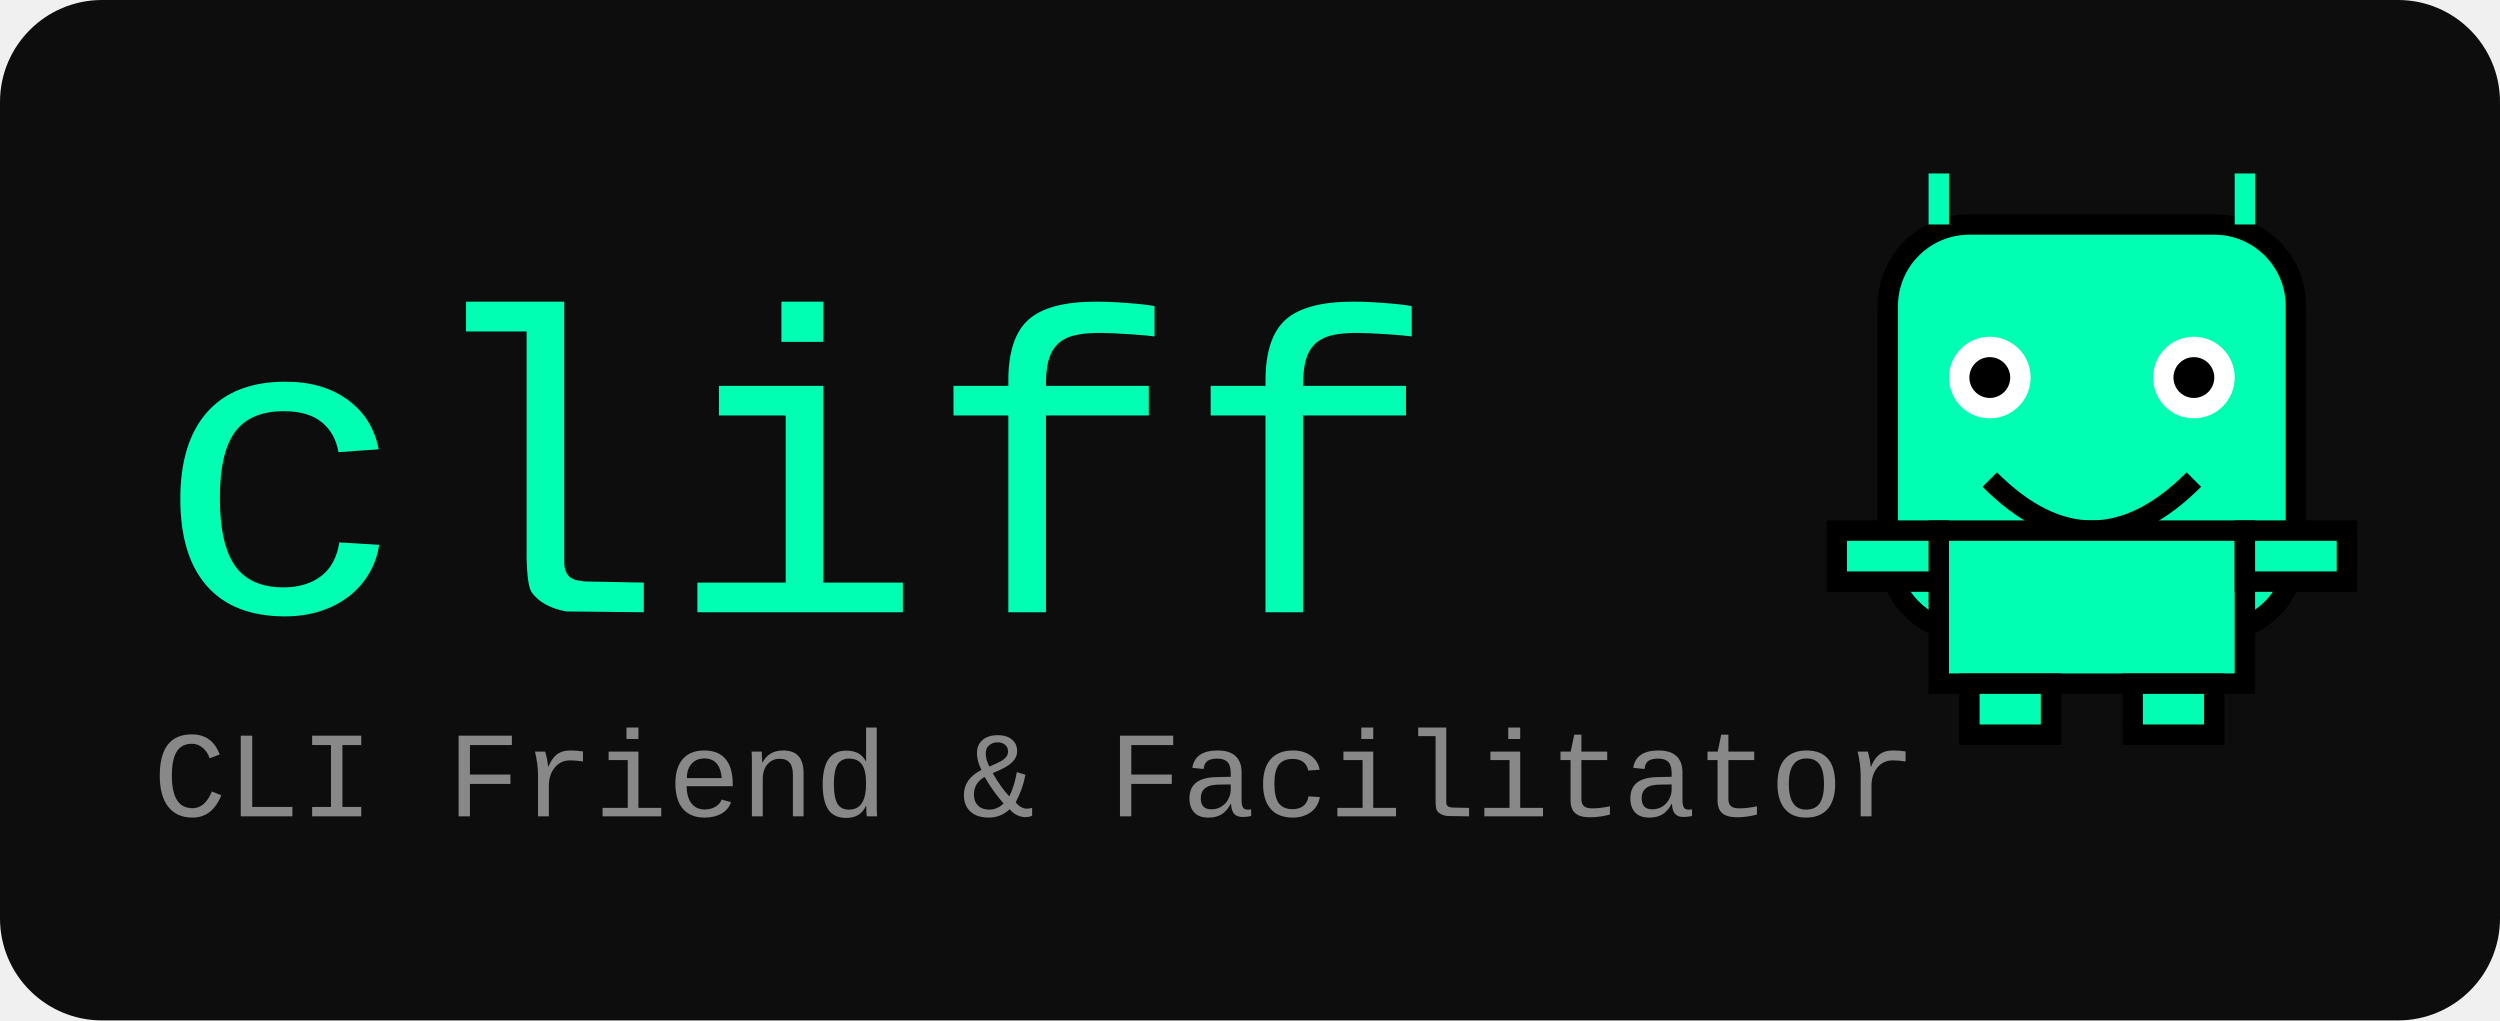
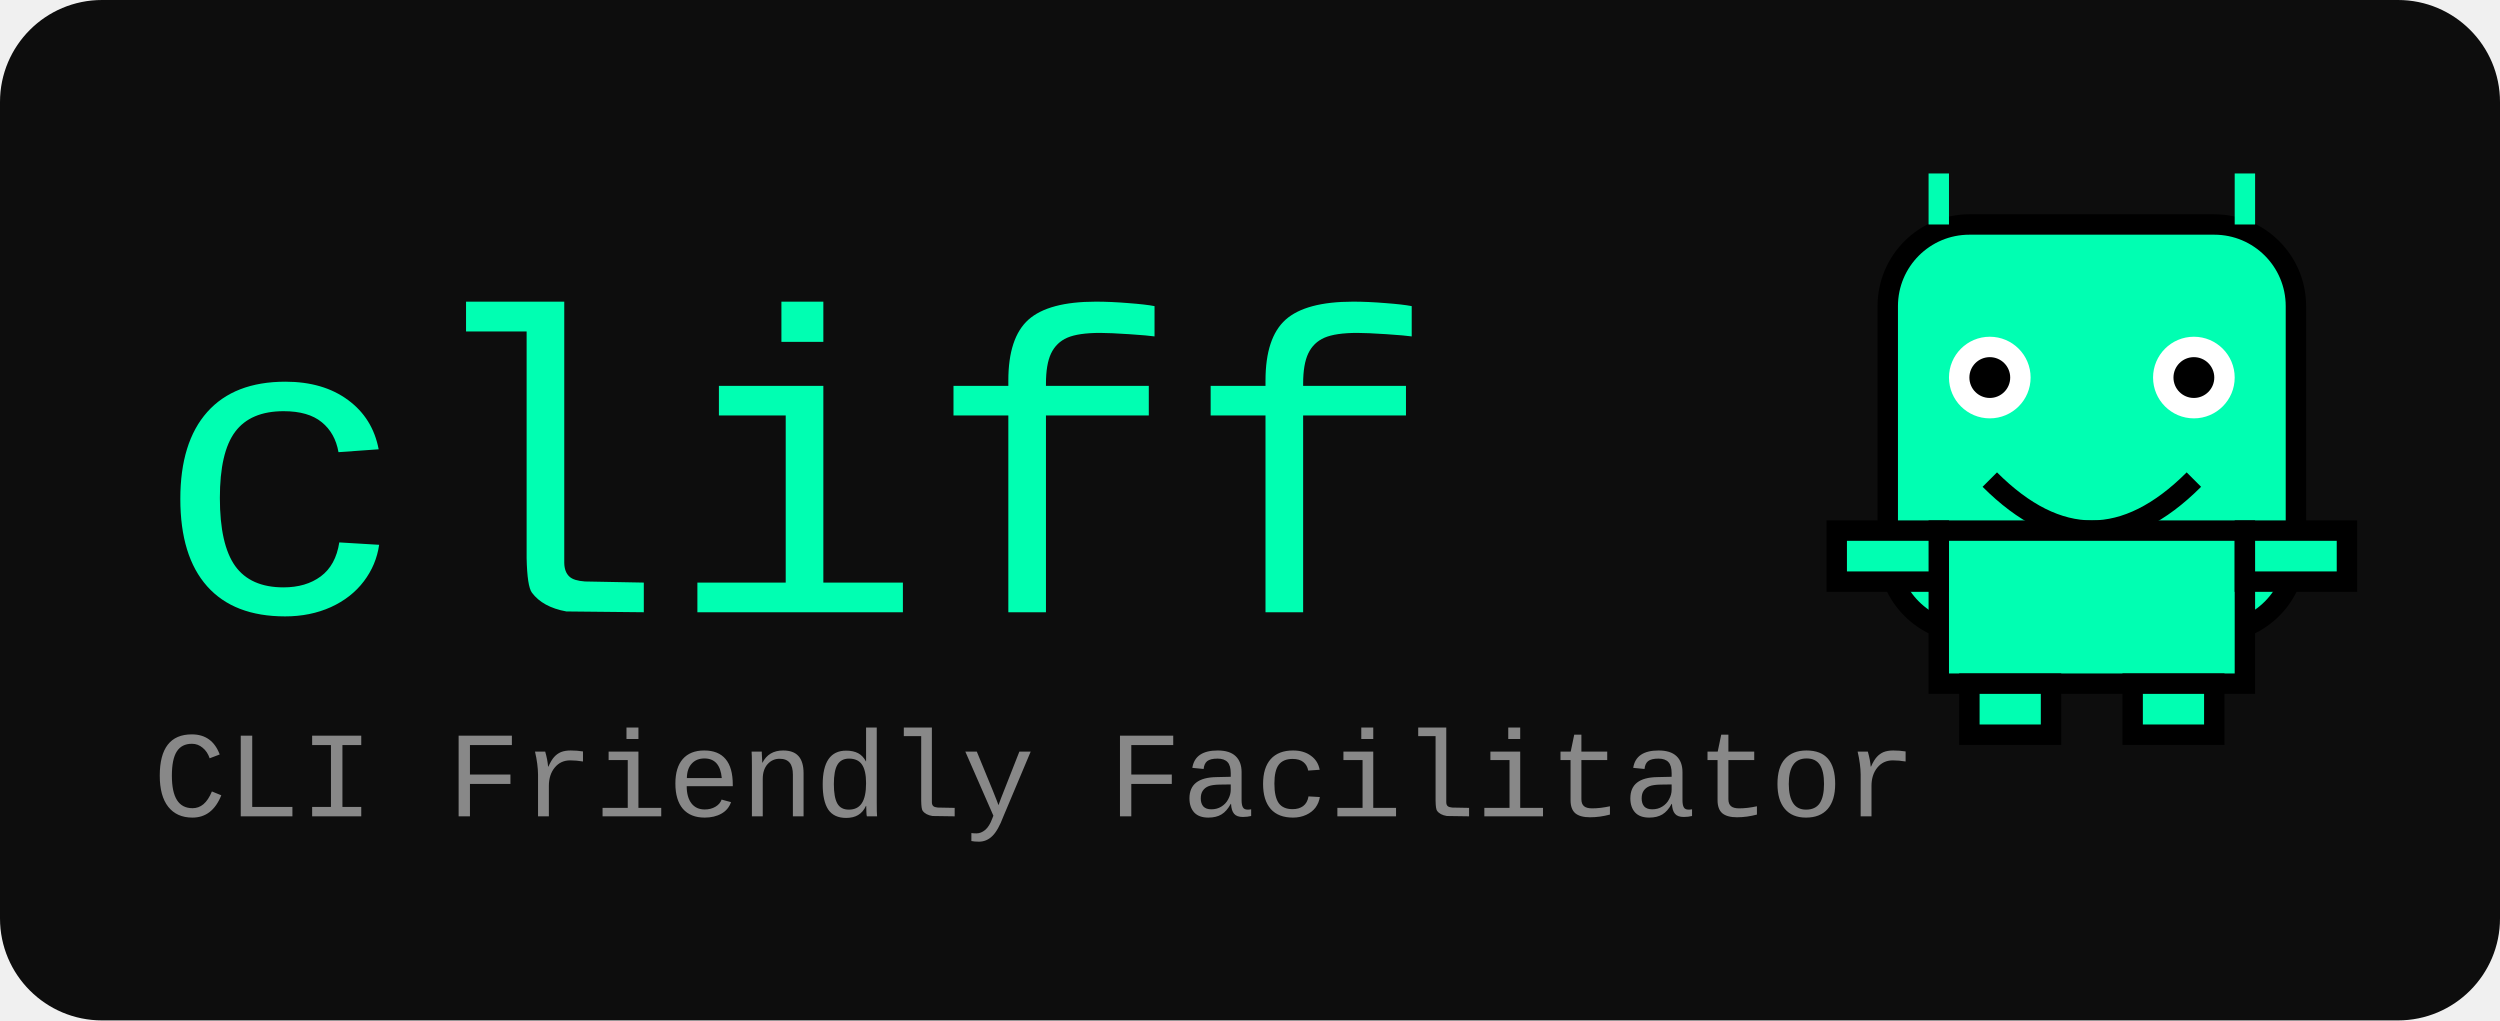
<svg xmlns="http://www.w3.org/2000/svg" width="245" height="100" viewBox="0 0 245 100" fill="none">
  <rect width="245" height="100" rx="10" fill="#0D0D0D" />
  <text x="15" y="60" font-family="Courier New, monospace" font-size="42" fill="#00FFB2">cliff</text>
  <g transform="translate(175, 12)">
    <rect x="10" y="10" width="40" height="40" rx="8" ry="8" fill="#00FFB2" stroke="#000" stroke-width="2" />
    <circle cx="20" cy="25" r="4" fill="white" />
    <circle cx="40" cy="25" r="4" fill="white" />
    <circle cx="20" cy="25" r="2" fill="black" />
    <circle cx="40" cy="25" r="2" fill="black" />
    <path d="M20 35 Q30 45, 40 35" stroke="black" stroke-width="2" fill="transparent" />
    <line x1="15" y1="5" x2="15" y2="10" stroke="#00FFB2" stroke-width="2" />
    <line x1="45" y1="5" x2="45" y2="10" stroke="#00FFB2" stroke-width="2" />
    <rect x="15" y="40" width="30" height="15" fill="#00FFB2" stroke="#000" stroke-width="2" />
    <rect x="5" y="40" width="10" height="5" fill="#00FFB2" stroke="#000" stroke-width="2" />
    <rect x="45" y="40" width="10" height="5" fill="#00FFB2" stroke="#000" stroke-width="2" />
    <rect x="18" y="55" width="8" height="5" fill="#00FFB2" stroke="#000" stroke-width="2" />
    <rect x="34" y="55" width="8" height="5" fill="#00FFB2" stroke="#000" stroke-width="2" />
  </g>
  <text x="15" y="80" font-family="Courier New, monospace" font-size="12" fill="#888888">
-     CLI Friend &amp; Facilitator
+     CLI Friendly Facilitator
  </text>
</svg>
